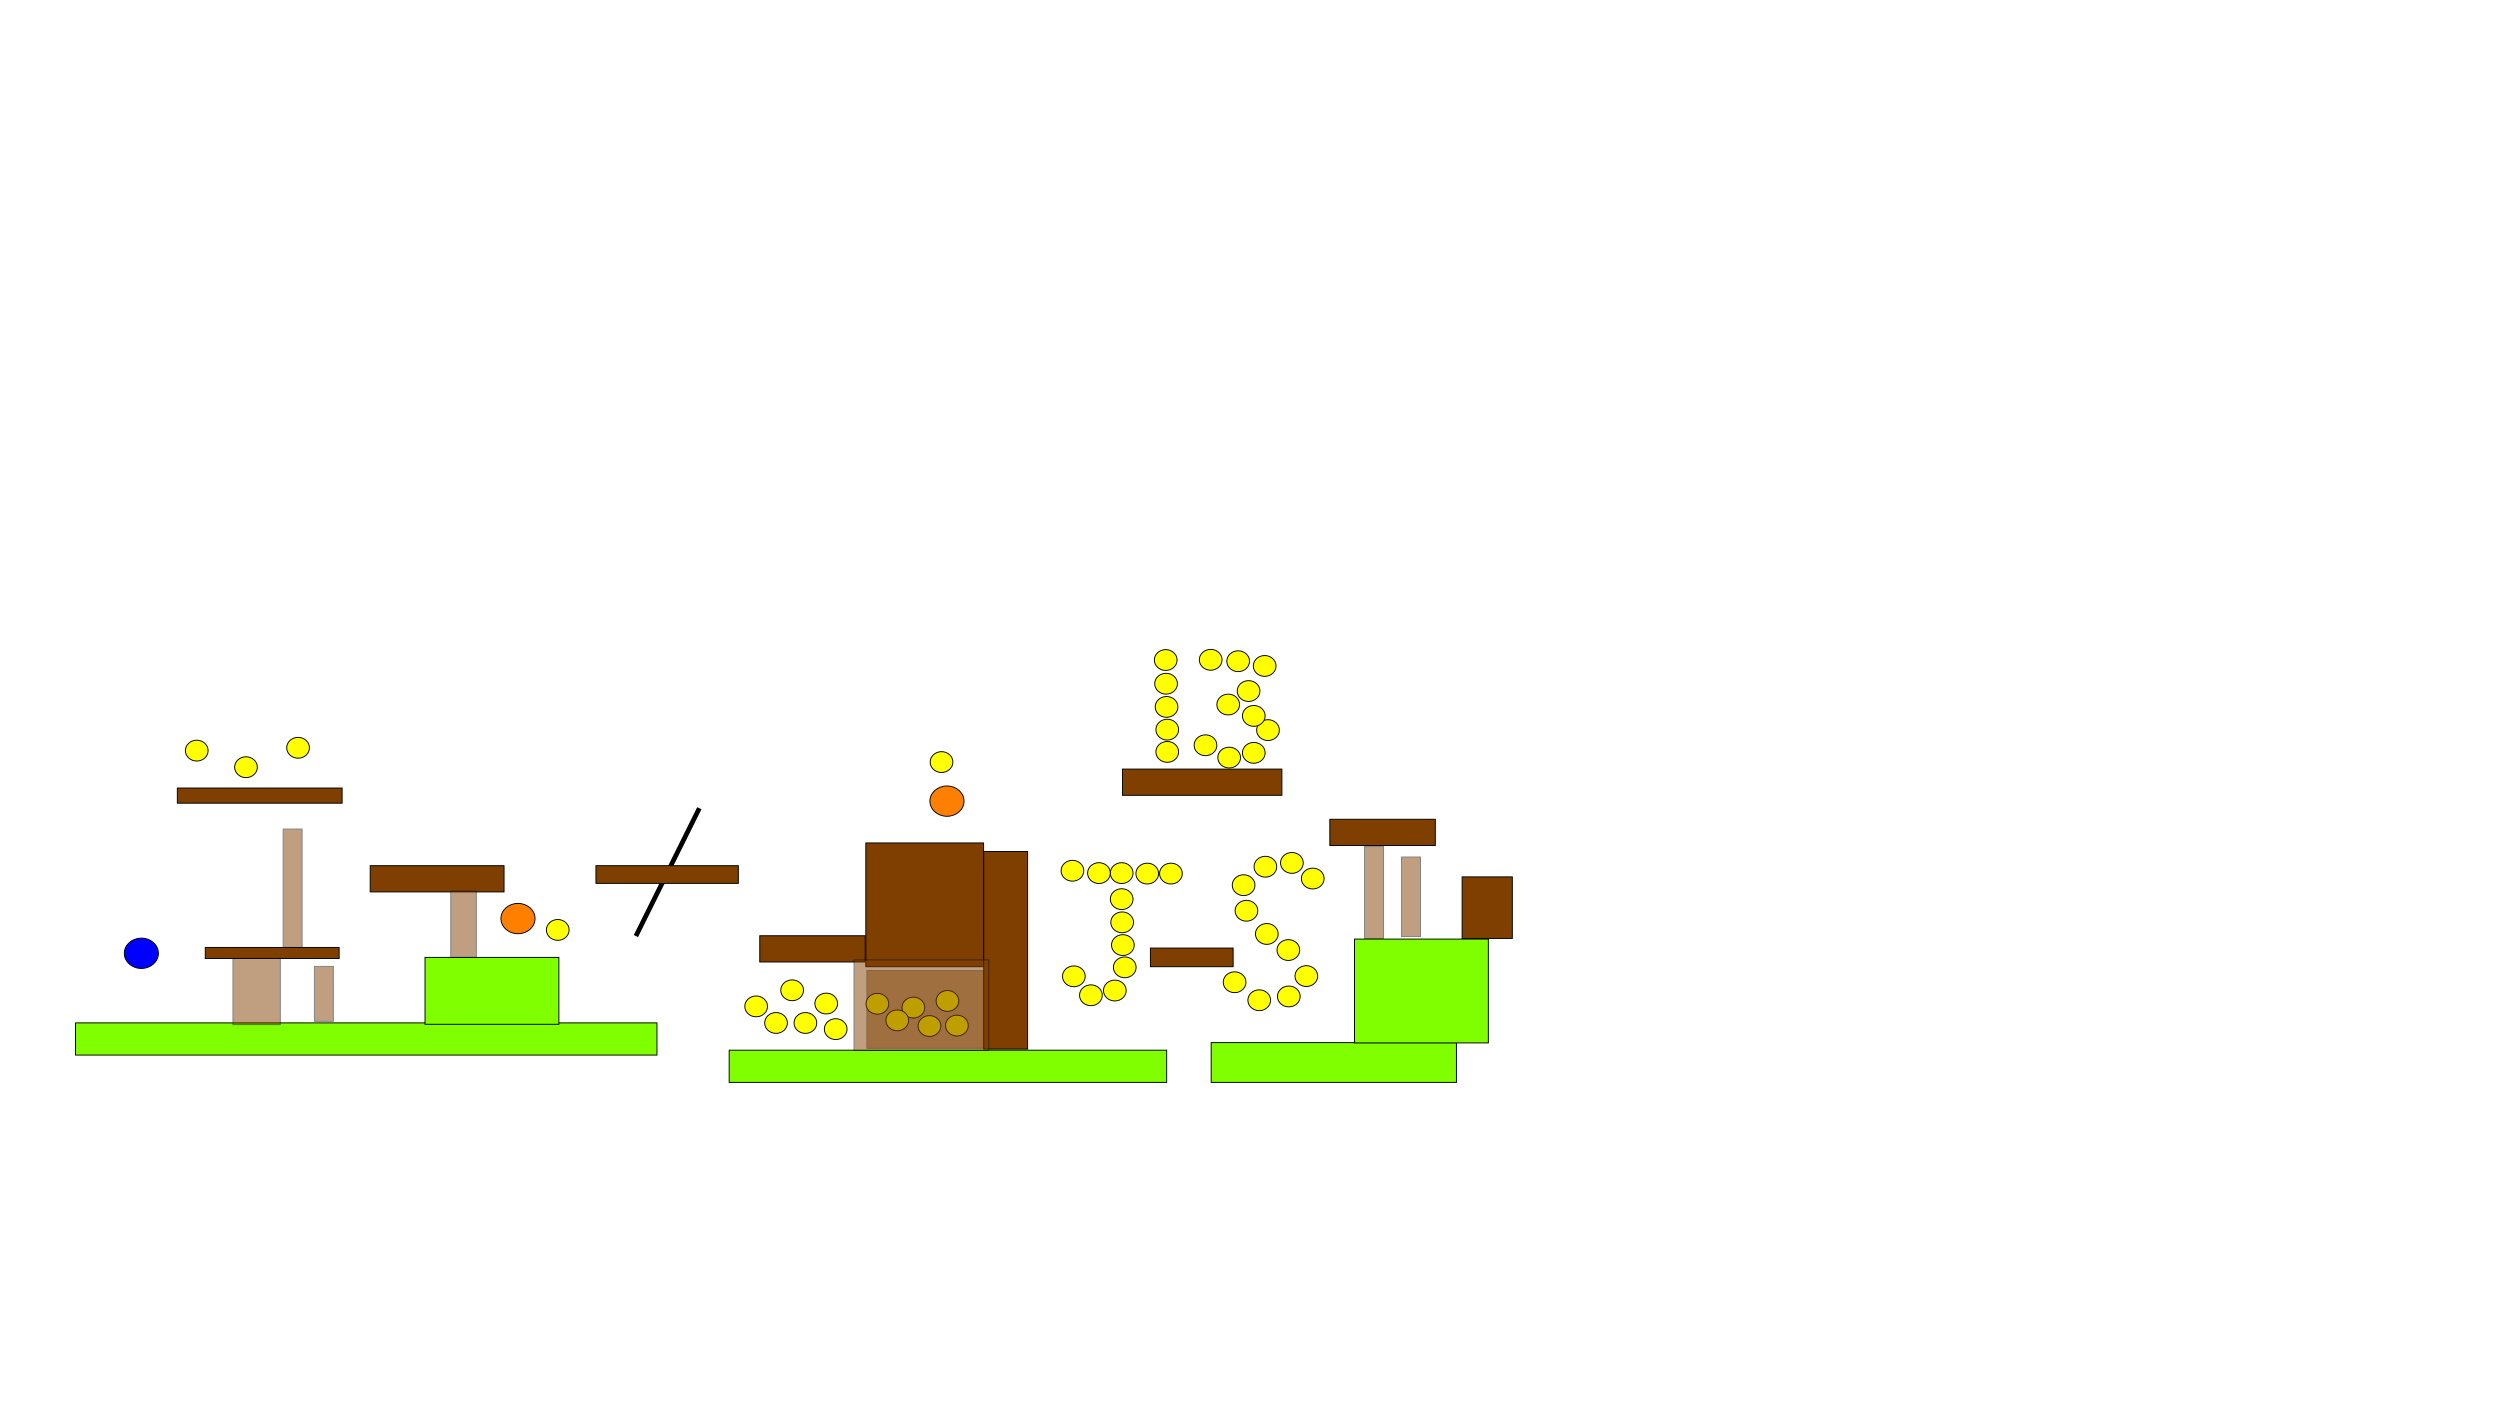
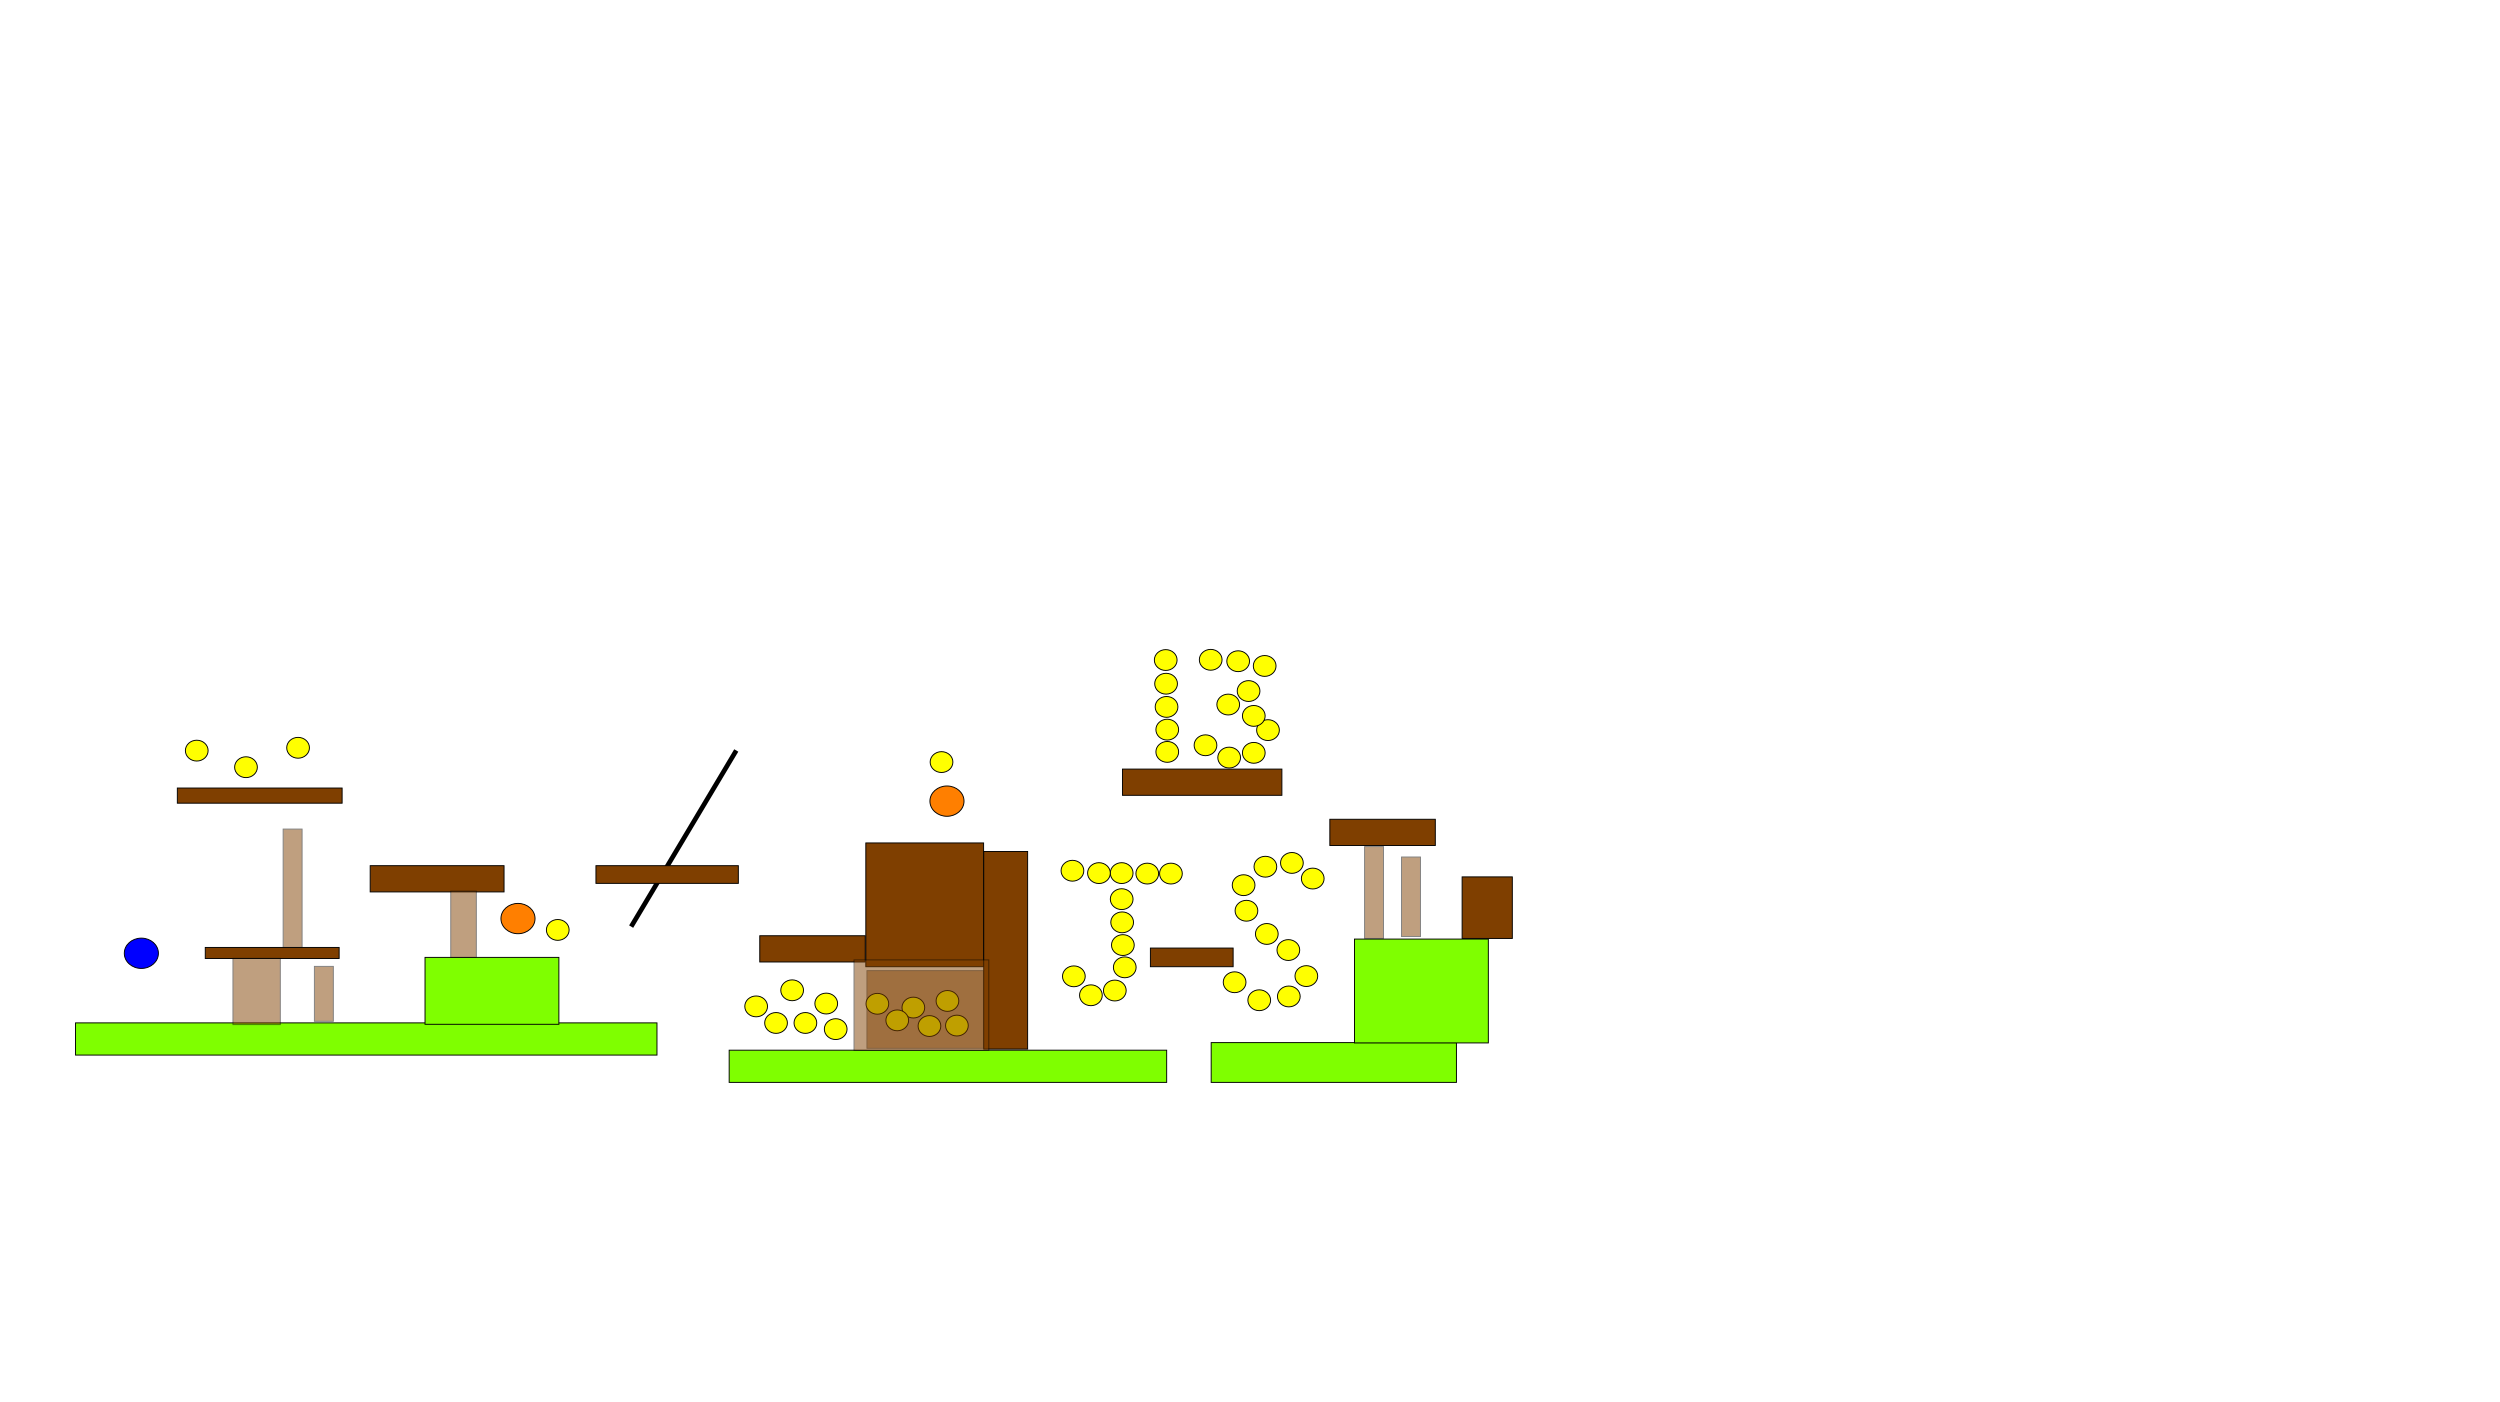
<svg xmlns="http://www.w3.org/2000/svg" width="2640" height="1480">
  <g display="inline">
    <rect opacity="0.5" fill="#7f3f00" stroke-dasharray="null" stroke-linejoin="null" stroke-linecap="null" x="299" y="875.5" width="20" height="125" id="svg_12" stroke="#000000" />
    <rect stroke="#000000" id="svg_54" opacity="0.5" fill="#7f3f00" stroke-dasharray="null" stroke-linejoin="null" stroke-linecap="null" x="332" y="1020.5" width="20" height="58" />
    <rect stroke="#000000" id="svg_55" opacity="0.5" fill="#7f3f00" stroke-dasharray="null" stroke-linejoin="null" stroke-linecap="null" x="1480" y="905" width="20" height="84" />
    <rect opacity="0.5" fill="#7f3f00" stroke-dasharray="null" stroke-linejoin="null" stroke-linecap="null" x="915.5" y="1025" width="123" height="82" id="svg_94" stroke="#000000" />
-     <line id="svg_59 move-svg_18" stroke="#000000" y2="853.5" x2="738.5" y1="988.5" x1="671.5" stroke-linecap="null" stroke-linejoin="null" stroke-dasharray="null" stroke-width="5" fill="none" />
+     <line stroke="#000000" id="svg_59 move-svg_18" y2="792.5" x2="777.5" y1="978.5" x1="666.5" stroke-linecap="null" stroke-linejoin="null" stroke-dasharray="null" stroke-width="5" fill="none" />
  </g>
  <g display="inline">
    <rect fill="#7fff00" stroke="#000000" x="79.767" y="1080.163" width="614" height="34" id="svg_1" />
    <rect fill="#7fff00" x="448.823" y="1011" width="141.355" height="70.663" id="svg_3" stroke="#000000" />
    <rect fill="#7f3f00" x="187.267" y="832.163" width="174" height="16" stroke="#000000" id="svg_5" />
    <ellipse fill="#0000ff" stroke="#000000" stroke-dasharray="null" stroke-linejoin="null" stroke-linecap="null" cx="149.267" cy="1006.663" id="svg_6" rx="18" ry="16" />
    <rect fill="#7f3f00" x="216.767" y="1000.499" width="141.355" height="11.664" id="svg_2" stroke="#000000" />
    <ellipse id="svg_14" fill="#ffff00" stroke="#000000" stroke-dasharray="null" stroke-linejoin="null" stroke-linecap="null" cx="589" cy="982" rx="12" ry="11" />
    <ellipse id="svg_80" fill="#ff7f00" stroke="#000000" stroke-dasharray="null" stroke-linejoin="null" stroke-linecap="null" cx="547" cy="970" rx="18" ry="16" />
    <rect fill="#7f3f00" x="390.913" y="914.163" width="141.355" height="27.701" id="svg_4" stroke="#000000" />
    <rect stroke="#000000" id="svg_15" fill="#7fff00" x="770" y="1109" width="462" height="34" />
    <ellipse id="svg_19" fill="#ffff00" stroke="#000000" stroke-dasharray="null" stroke-linejoin="null" stroke-linecap="null" cx="798.5" cy="1062.75" rx="12" ry="11" />
    <ellipse id="svg_20" fill="#ffff00" stroke="#000000" stroke-dasharray="null" stroke-linejoin="null" stroke-linecap="null" cx="850.5" cy="1080.25" rx="12" ry="11" />
    <ellipse id="svg_21" fill="#ffff00" stroke="#000000" stroke-dasharray="null" stroke-linejoin="null" stroke-linecap="null" cx="836.5" cy="1045.75" rx="12" ry="11" />
    <ellipse id="svg_22" fill="#ffff00" stroke="#000000" stroke-dasharray="null" stroke-linejoin="null" stroke-linecap="null" cx="882.5" cy="1086.75" rx="12" ry="11" />
    <ellipse id="svg_23" fill="#ffff00" stroke="#000000" stroke-dasharray="null" stroke-linejoin="null" stroke-linecap="null" cx="819.5" cy="1080.25" rx="12" ry="11" />
    <ellipse id="svg_24" fill="#ffff00" stroke="#000000" stroke-dasharray="null" stroke-linejoin="null" stroke-linecap="null" cx="872.5" cy="1059.75" rx="12" ry="11" />
    <ellipse id="svg_25" fill="#ffff00" stroke="#000000" stroke-dasharray="null" stroke-linejoin="null" stroke-linecap="null" cx="1132.5" cy="919.5" rx="12" ry="11" />
    <ellipse id="svg_26" fill="#ffff00" stroke="#000000" stroke-dasharray="null" stroke-linejoin="null" stroke-linecap="null" cx="1184.5" cy="922" rx="12" ry="11" />
    <ellipse id="svg_27" fill="#ffff00" stroke="#000000" stroke-dasharray="null" stroke-linejoin="null" stroke-linecap="null" cx="1236.5" cy="922.5" rx="12" ry="11" />
    <ellipse id="svg_28" fill="#ffff00" stroke="#000000" stroke-dasharray="null" stroke-linejoin="null" stroke-linecap="null" cx="1184.5" cy="949.5" rx="12" ry="11" />
    <ellipse id="svg_29" fill="#ffff00" stroke="#000000" stroke-dasharray="null" stroke-linejoin="null" stroke-linecap="null" cx="1160.5" cy="922" rx="12" ry="11" />
    <ellipse id="svg_30" fill="#ffff00" stroke="#000000" stroke-dasharray="null" stroke-linejoin="null" stroke-linecap="null" cx="1211.5" cy="922.5" rx="12" ry="11" />
    <ellipse id="svg_31" fill="#ffff00" stroke="#000000" stroke-dasharray="null" stroke-linejoin="null" stroke-linecap="null" cx="1185" cy="974" rx="12" ry="11" />
    <ellipse id="svg_32" fill="#ffff00" stroke="#000000" stroke-dasharray="null" stroke-linejoin="null" stroke-linecap="null" cx="1185.75" cy="998" rx="12" ry="11" />
    <ellipse id="svg_33" fill="#ffff00" stroke="#000000" stroke-dasharray="null" stroke-linejoin="null" stroke-linecap="null" cx="1187.75" cy="1021.5" rx="12" ry="11" />
    <ellipse id="svg_34" fill="#ffff00" stroke="#000000" stroke-dasharray="null" stroke-linejoin="null" stroke-linecap="null" cx="1177.25" cy="1046" rx="12" ry="11" />
    <ellipse id="svg_35" fill="#ffff00" stroke="#000000" stroke-dasharray="null" stroke-linejoin="null" stroke-linecap="null" cx="1152" cy="1051" rx="12" ry="11" />
    <ellipse id="svg_36" fill="#ffff00" stroke="#000000" stroke-dasharray="null" stroke-linejoin="null" stroke-linecap="null" cx="1134" cy="1031" rx="12" ry="11" />
    <rect stroke="#000000" id="svg_37" height="42" width="259" y="1101" x="1279" stroke-linecap="null" stroke-linejoin="null" stroke-dasharray="null" stroke-width="null" fill="#7fff00" />
    <ellipse id="svg_38" fill="#ffff00" stroke="#000000" stroke-dasharray="null" stroke-linejoin="null" stroke-linecap="null" cx="1313.25" cy="934.75" rx="12" ry="11" />
    <ellipse id="svg_39" fill="#ffff00" stroke="#000000" stroke-dasharray="null" stroke-linejoin="null" stroke-linecap="null" cx="1364.25" cy="911.25" rx="12" ry="11" />
    <ellipse id="svg_40" fill="#ffff00" stroke="#000000" stroke-dasharray="null" stroke-linejoin="null" stroke-linecap="null" cx="994.25" cy="804.75" rx="12" ry="11" />
    <ellipse id="svg_41" fill="#ffff00" stroke="#000000" stroke-dasharray="null" stroke-linejoin="null" stroke-linecap="null" cx="1316.25" cy="961.75" rx="12" ry="11" />
    <ellipse id="svg_42" fill="#ffff00" stroke="#000000" stroke-dasharray="null" stroke-linejoin="null" stroke-linecap="null" cx="1336.25" cy="915.25" rx="12" ry="11" />
    <ellipse id="svg_43" fill="#ffff00" stroke="#000000" stroke-dasharray="null" stroke-linejoin="null" stroke-linecap="null" cx="1386.25" cy="927.75" rx="12" ry="11" />
    <ellipse id="svg_44" fill="#ffff00" stroke="#000000" stroke-dasharray="null" stroke-linejoin="null" stroke-linecap="null" cx="1337.75" cy="986.25" rx="12" ry="11" />
    <ellipse id="svg_45" fill="#ffff00" stroke="#000000" stroke-dasharray="null" stroke-linejoin="null" stroke-linecap="null" cx="1360.5" cy="1003.25" rx="12" ry="11" />
    <ellipse id="svg_46" fill="#ffff00" stroke="#000000" stroke-dasharray="null" stroke-linejoin="null" stroke-linecap="null" cx="1379.5" cy="1030.75" rx="12" ry="11" />
    <ellipse id="svg_47" fill="#ffff00" stroke="#000000" stroke-dasharray="null" stroke-linejoin="null" stroke-linecap="null" cx="1361" cy="1052.25" rx="12" ry="11" />
    <ellipse id="svg_48" fill="#ffff00" stroke="#000000" stroke-dasharray="null" stroke-linejoin="null" stroke-linecap="null" cx="1329.75" cy="1056.25" rx="12" ry="11" />
    <ellipse id="svg_49" fill="#ffff00" stroke="#000000" stroke-dasharray="null" stroke-linejoin="null" stroke-linecap="null" cx="1303.75" cy="1037.25" rx="12" ry="11" />
    <rect stroke="#000000" id="svg_51" fill="#7fff00" x="1430.323" y="991.668" width="141.355" height="109.663" />
    <rect id="svg_57" stroke="#000000" fill="#7f3f00" x="1404.323" y="865.15" width="111.355" height="27.701" />
    <rect stroke="#000000" id="svg_58" fill="#7f3f00" x="1185.323" y="812.15" width="168.355" height="27.701" />
    <rect stroke="#000000" id="svg_61" height="65" width="53" y="926" x="1544" stroke-linecap="null" stroke-linejoin="null" stroke-dasharray="null" stroke-width="null" fill="#7f3f00" />
    <ellipse id="svg_62" fill="#ffff00" stroke="#000000" stroke-dasharray="null" stroke-linejoin="null" stroke-linecap="null" cx="1231.375" cy="722" rx="12" ry="11" />
    <ellipse id="svg_63" fill="#ffff00" stroke="#000000" stroke-dasharray="null" stroke-linejoin="null" stroke-linecap="null" cx="1231.875" cy="746.5" rx="12" ry="11" />
    <ellipse id="svg_64" fill="#ffff00" stroke="#000000" stroke-dasharray="null" stroke-linejoin="null" stroke-linecap="null" cx="1232.625" cy="770.5" rx="12" ry="11" />
    <ellipse id="svg_65" fill="#ffff00" stroke="#000000" stroke-dasharray="null" stroke-linejoin="null" stroke-linecap="null" cx="1232.625" cy="794" rx="12" ry="11" />
    <ellipse id="svg_66" fill="#ffff00" stroke="#000000" stroke-dasharray="null" stroke-linejoin="null" stroke-linecap="null" cx="1278.5" cy="696.75" rx="12" ry="11" />
    <ellipse id="svg_67" fill="#ffff00" stroke="#000000" stroke-dasharray="null" stroke-linejoin="null" stroke-linecap="null" cx="1335.5" cy="703.25" rx="12" ry="11" />
    <ellipse id="svg_68" fill="#ffff00" stroke="#000000" stroke-dasharray="null" stroke-linejoin="null" stroke-linecap="null" cx="1307.5" cy="698.25" rx="12" ry="11" />
    <ellipse id="svg_70" fill="#ffff00" stroke="#000000" stroke-dasharray="null" stroke-linejoin="null" stroke-linecap="null" cx="1297" cy="744" rx="12" ry="11" />
    <ellipse id="svg_69" fill="#ffff00" stroke="#000000" stroke-dasharray="null" stroke-linejoin="null" stroke-linecap="null" cx="1318.5" cy="729.75" rx="12" ry="11" />
    <ellipse id="svg_73" fill="#ffff00" stroke="#000000" stroke-dasharray="null" stroke-linejoin="null" stroke-linecap="null" cx="1324" cy="795" rx="12" ry="11" />
    <ellipse id="svg_72" fill="#ffff00" stroke="#000000" stroke-dasharray="null" stroke-linejoin="null" stroke-linecap="null" cx="1339" cy="771" rx="12" ry="11" />
    <ellipse id="svg_71" fill="#ffff00" stroke="#000000" stroke-dasharray="null" stroke-linejoin="null" stroke-linecap="null" cx="1324" cy="756" rx="12" ry="11" />
    <ellipse id="svg_74" fill="#ffff00" stroke="#000000" stroke-dasharray="null" stroke-linejoin="null" stroke-linecap="null" cx="1298" cy="800" rx="12" ry="11" />
    <ellipse id="svg_75" fill="#ffff00" stroke="#000000" stroke-dasharray="null" stroke-linejoin="null" stroke-linecap="null" cx="1273" cy="787" rx="12" ry="11" />
    <ellipse id="svg_76" fill="#ffff00" stroke="#000000" stroke-dasharray="null" stroke-linejoin="null" stroke-linecap="null" cx="1231" cy="697" rx="12" ry="11" />
-     <rect stroke="#000000" id="svg_18" fill="#7f3f00" x="629.323" y="914.168" width="150.355" height="18.664" />
    <ellipse fill="#ffff00" stroke="#000000" stroke-dasharray="null" stroke-linejoin="null" stroke-linecap="null" cx="926.5" cy="1060" rx="12" ry="11" id="svg_88" />
    <ellipse fill="#ffff00" stroke="#000000" stroke-dasharray="null" stroke-linejoin="null" stroke-linecap="null" cx="981.5" cy="1083.5" rx="12" ry="11" id="svg_89" />
    <ellipse fill="#ffff00" stroke="#000000" stroke-dasharray="null" stroke-linejoin="null" stroke-linecap="null" cx="964.5" cy="1064" rx="12" ry="11" id="svg_90" />
    <ellipse fill="#ffff00" stroke="#000000" stroke-dasharray="null" stroke-linejoin="null" stroke-linecap="null" cx="1010.5" cy="1083" rx="12" ry="11" id="svg_91" />
    <ellipse fill="#ffff00" stroke="#000000" stroke-dasharray="null" stroke-linejoin="null" stroke-linecap="null" cx="947.5" cy="1077.5" rx="12" ry="11" id="svg_92" />
    <ellipse fill="#ffff00" stroke="#000000" stroke-dasharray="null" stroke-linejoin="null" stroke-linecap="null" cx="1000.5" cy="1057" rx="12" ry="11" id="svg_93" />
    <ellipse id="svg_50" fill="#ff7f00" stroke="#000000" stroke-dasharray="null" stroke-linejoin="null" stroke-linecap="null" cx="1000" cy="846" rx="18" ry="16" />
    <rect fill="#7f3f00" x="1214.823" y="1001.15" width="87.355" height="19.701" id="svg_11" stroke="#000000" />
    <ellipse fill="#ffff00" stroke="#000000" stroke-dasharray="null" stroke-linejoin="null" stroke-linecap="null" cx="207.767" cy="792.663" id="svg_7" rx="12" ry="11" />
    <ellipse fill="#ffff00" stroke="#000000" stroke-dasharray="null" stroke-linejoin="null" stroke-linecap="null" cx="259.767" cy="810.163" rx="12" ry="11" id="svg_8" />
    <ellipse fill="#ffff00" stroke="#000000" stroke-dasharray="null" stroke-linejoin="null" stroke-linecap="null" cx="314.767" cy="789.663" rx="12" ry="11" id="svg_9" />
    <rect stroke="#000000" id="svg_17" fill="#7f3f00" x="802.323" y="988.15" width="111.355" height="27.701" />
    <g id="svg_79">
      <rect id="svg_16" fill="#7f3f00" x="914.323" y="890.15" width="124.355" height="130.701" stroke="#000000" />
      <rect fill="#7f3f00" x="1038.823" y="899.15" width="46.355" height="208.701" id="svg_87" stroke="#000000" />
    </g>
+     <rect stroke="#000000" id="svg_18" fill="#7f3f00" x="629.323" y="914.168" width="150.355" height="18.664" />
  </g>
  <g display="inline">
    <rect stroke="#000000" opacity="0.5" fill="#7f3f00" stroke-dasharray="null" stroke-linejoin="null" stroke-linecap="null" x="246" y="1012" width="50" height="70" id="svg_10" />
    <rect stroke="#000000" id="svg_52" opacity="0.5" fill="#7f3f00" stroke-dasharray="null" stroke-linejoin="null" stroke-linecap="null" x="476" y="941" width="27" height="70" />
    <rect stroke="#000000" id="svg_56" opacity="0.5" fill="#7f3f00" stroke-dasharray="null" stroke-linejoin="null" stroke-linecap="null" x="1441" y="894" width="20" height="97" />
    <rect fill="#7f3f00" x="901.823" y="1013.649" width="142.355" height="95.701" id="svg_86" opacity="0.5" stroke="#000000" />
  </g>
</svg>
